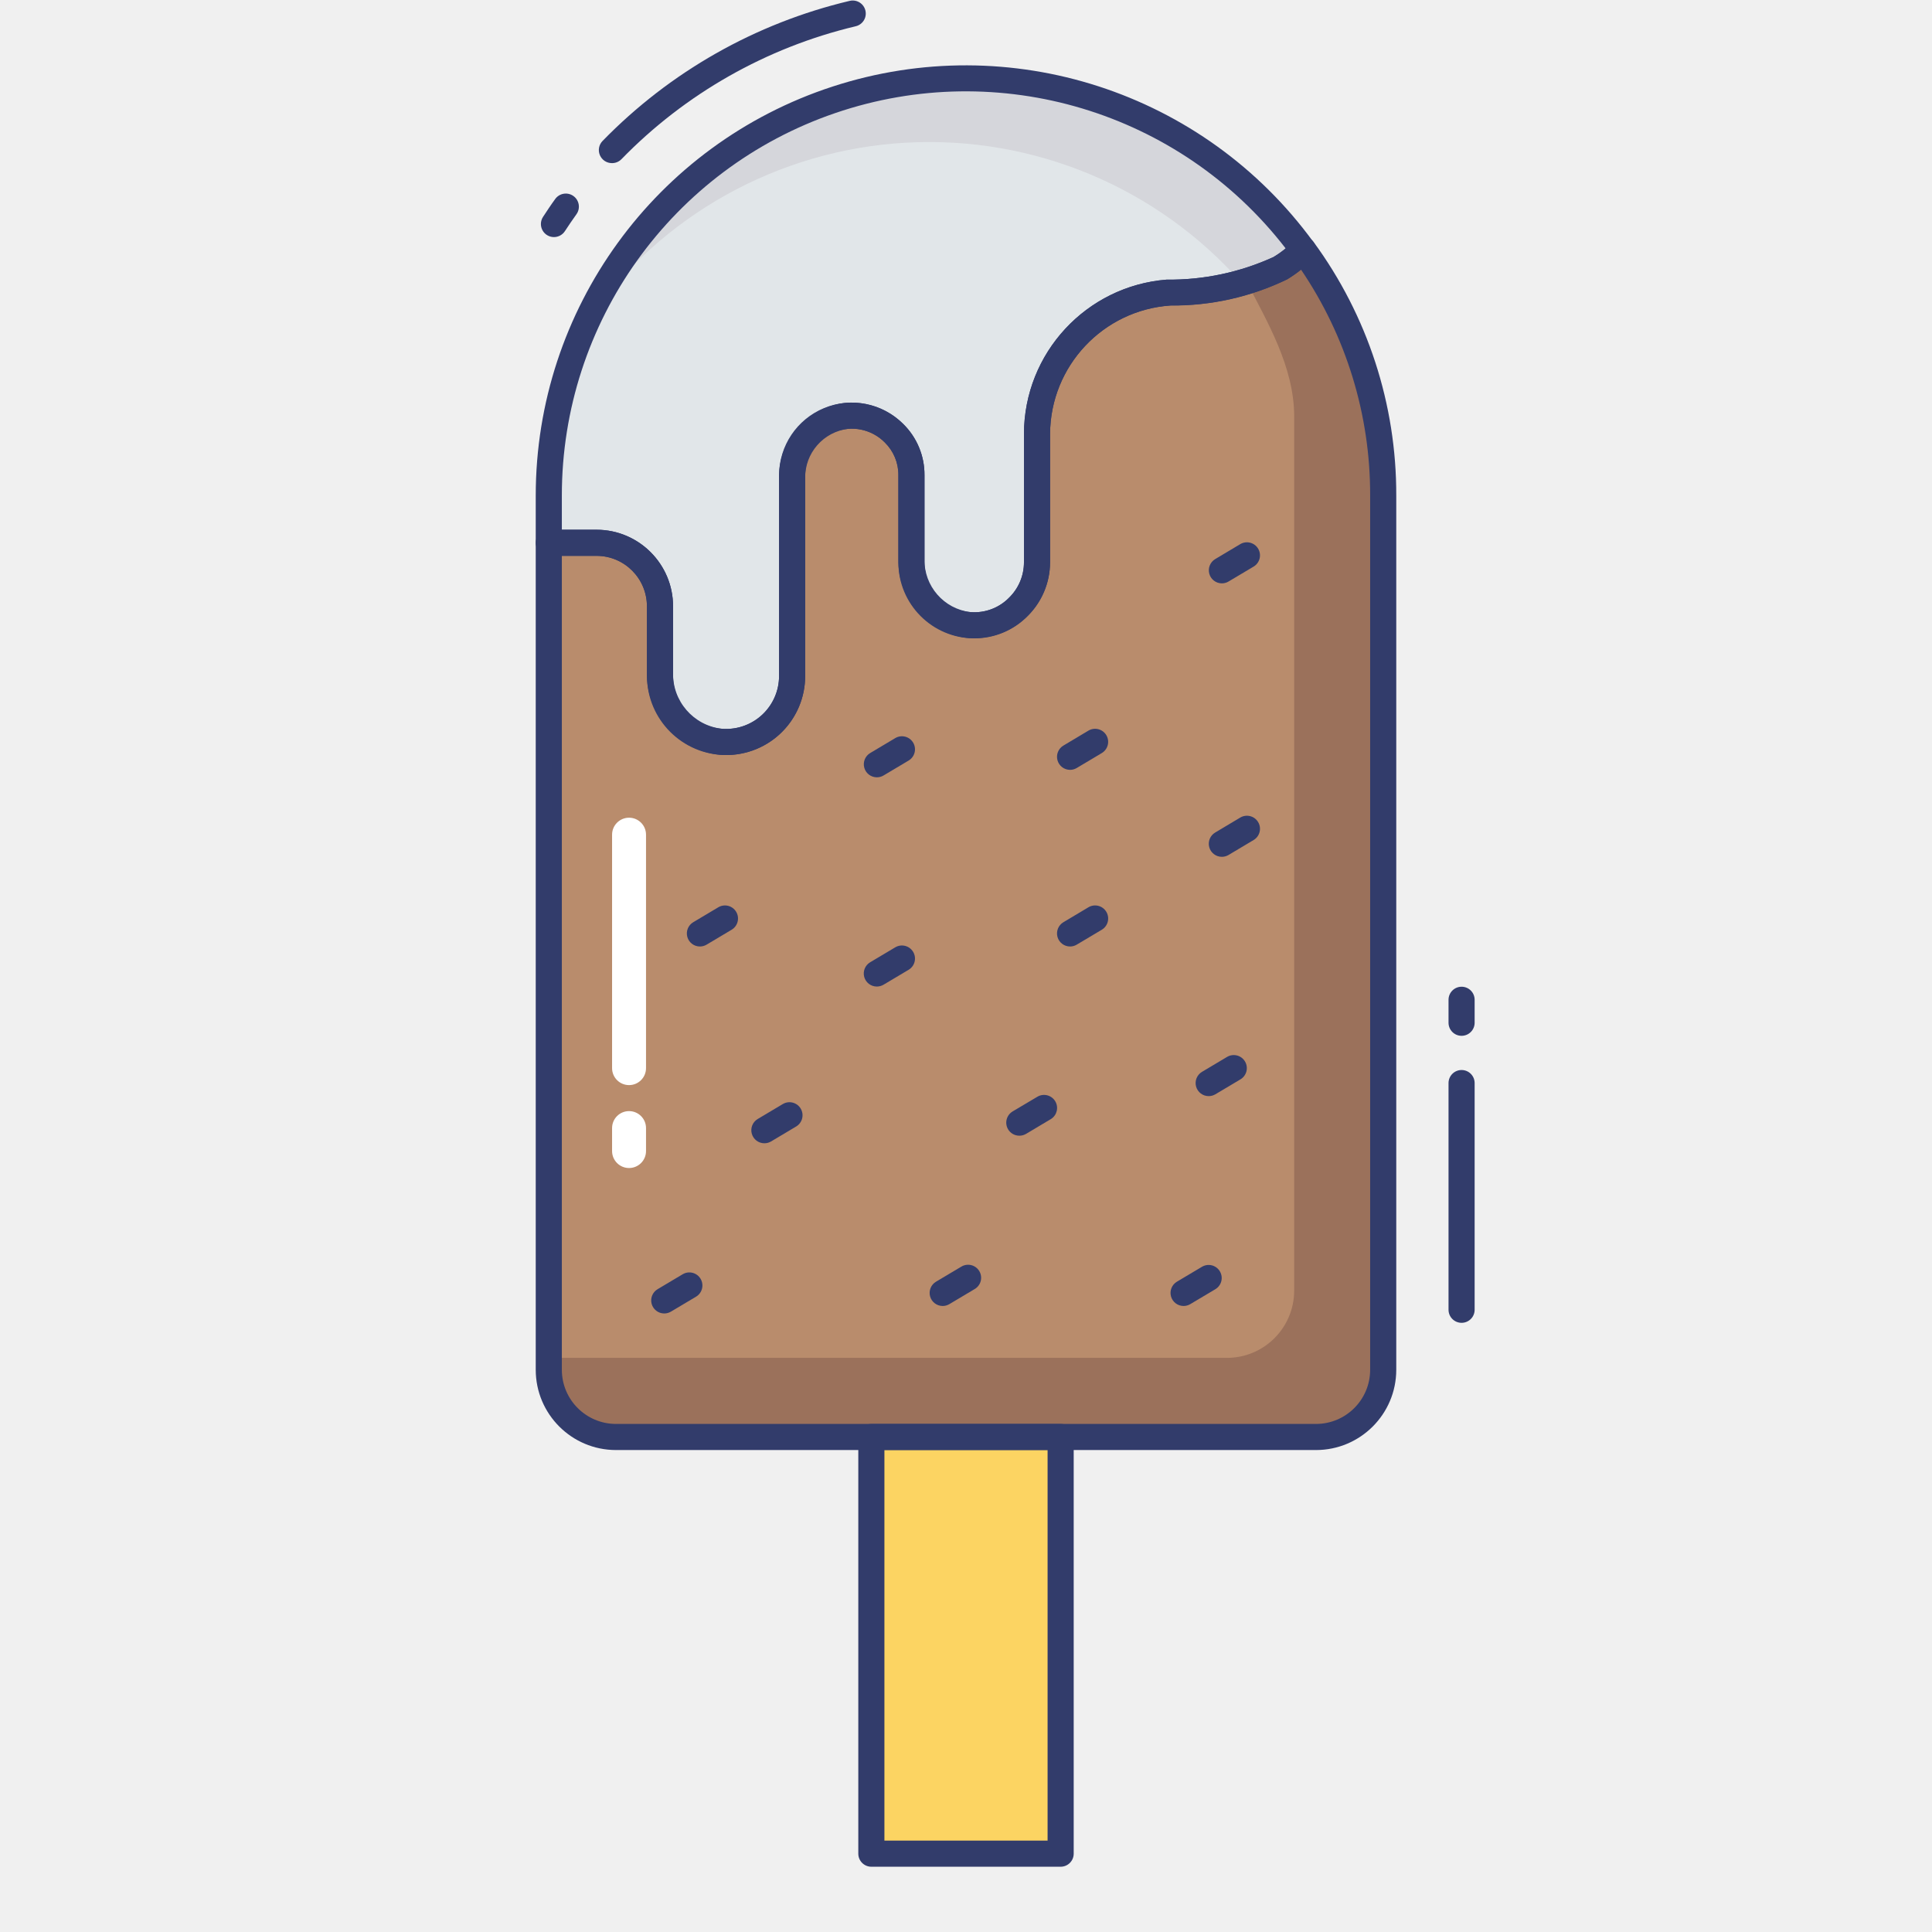
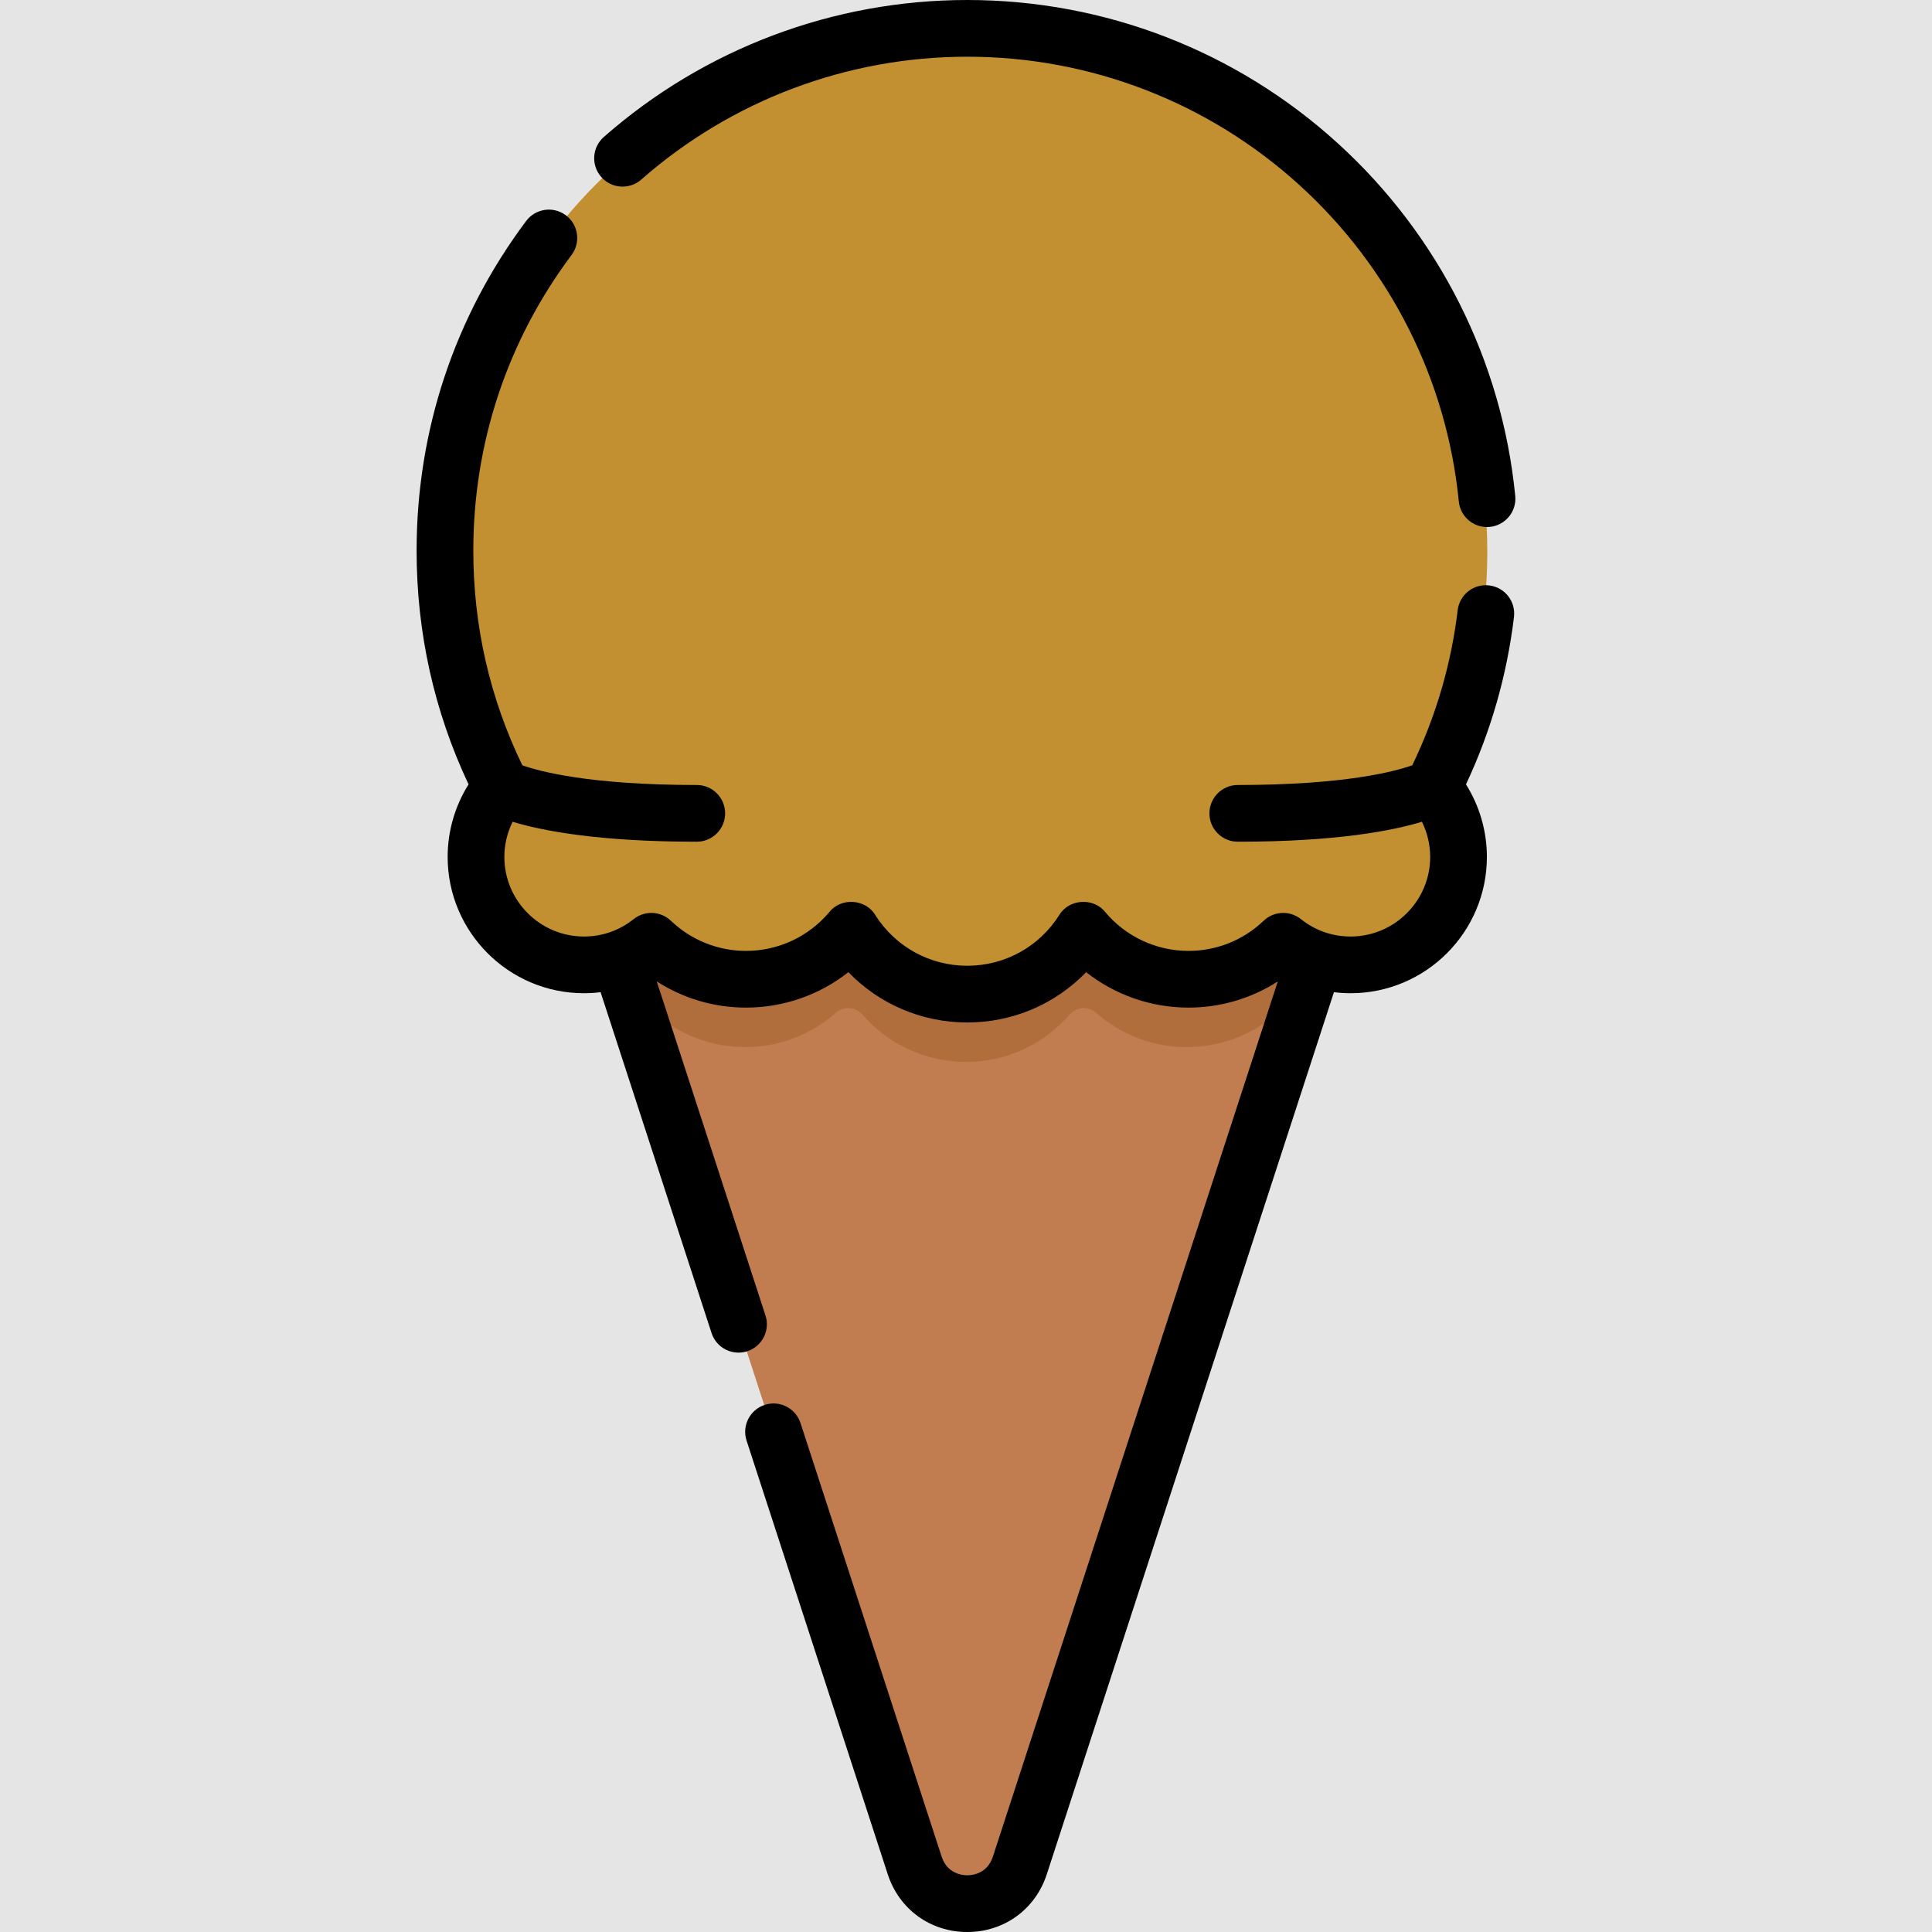
- <svg xmlns="http://www.w3.org/2000/svg" id="color_line" height="512" viewBox="0 0 74 74" width="512" data-name="color line">
-   <path d="m49.91 9.57a3.989 3.989 0 0 1 -.87.7 9.856 9.856 0 0 1 -4.32.94 5.412 5.412 0 0 0 -5 5.4v4.93a2.405 2.405 0 1 1 -4.81 0v-3.34a2.234 2.234 0 0 0 -.67-1.61 2.284 2.284 0 0 0 -3.9 1.61v7.69a2.53 2.53 0 0 1 -5.06 0v-2.67a2.433 2.433 0 0 0 -2.43-2.43h-1.83v-1.81a15.976 15.976 0 0 1 28.89-9.41z" fill="#e1e6e9" />
-   <path d="m49.91 9.57a3.989 3.989 0 0 1 -.87.7 4.909 4.909 0 0 1 -1.47.58 15.964 15.964 0 0 0 -25.07 1.42 15.973 15.973 0 0 1 27.41-2.7z" fill="#d5d6db" />
-   <path d="m52.98 18.98v33.487a2.573 2.573 0 0 1 -2.572 2.573h-26.816a2.573 2.573 0 0 1 -2.572-2.573v-31.677h1.83a2.43 2.43 0 0 1 2.43 2.43v2.533a2.623 2.623 0 0 0 2.335 2.66 2.528 2.528 0 0 0 2.725-2.523v-7.56a2.369 2.369 0 0 1 2.134-2.406 2.287 2.287 0 0 1 1.766.666 2.234 2.234 0 0 1 .67 1.61v3.219a2.489 2.489 0 0 0 2.226 2.525 2.423 2.423 0 0 0 2.584-2.4v-4.925a5.419 5.419 0 0 1 5-5.409 9.86 9.86 0 0 0 4.321-.94 3.989 3.989 0 0 0 .87-.7 15.884 15.884 0 0 1 3.069 9.41z" fill="#b98c6c" />
-   <path d="m52.98 18.98v33.49a2.569 2.569 0 0 1 -2.57 2.57h-26.82a2.569 2.569 0 0 1 -2.57-2.57v-.46h25.97a2.578 2.578 0 0 0 2.58-2.57v-33.49c0-1.92-1.059-3.658-1.813-5.149.15-.07 1.143-.451 1.283-.531a3.989 3.989 0 0 0 .87-.7 15.884 15.884 0 0 1 3.07 9.41z" fill="#9b715b" />
-   <path d="m33.375 55.039h7.25v15.961h-7.25z" fill="#fcd462" />
-   <g fill="#323c6b">
-     <path d="m40.625 71.5h-7.25a.5.5 0 0 1 -.5-.5v-15.96a.5.5 0 0 1 .5-.5h7.25a.5.5 0 0 1 .5.5v15.96a.5.5 0 0 1 -.5.5zm-6.75-1h6.25v-14.96h-6.25z" />
-     <path d="m46.8 22.344a.5.5 0 0 1 -.256-.929l.96-.573a.5.5 0 0 1 .512.86l-.961.572a.493.493 0 0 1 -.255.07z" />
-     <path d="m40.985 29.487a.5.5 0 0 1 -.256-.929l.96-.573a.5.5 0 1 1 .512.859l-.961.573a.493.493 0 0 1 -.255.07z" />
-     <path d="m46.8 32.818a.5.5 0 0 1 -.256-.93l.96-.573a.5.5 0 0 1 .512.86l-.961.573a.5.5 0 0 1 -.255.07z" />
-     <path d="m39.042 43.5a.5.5 0 0 1 -.256-.93l.961-.57a.5.5 0 0 1 .511.859l-.961.573a.5.5 0 0 1 -.255.068z" />
-     <path d="m36.106 50.022a.5.5 0 0 1 -.256-.929l.961-.572a.5.5 0 1 1 .511.859l-.961.572a.493.493 0 0 1 -.255.07z" />
-     <path d="m45.333 50.022a.5.5 0 0 1 -.256-.929l.961-.572a.5.5 0 1 1 .512.859l-.961.572a.5.5 0 0 1 -.256.07z" />
-     <path d="m25.443 50.309a.5.5 0 0 1 -.256-.93l.961-.572a.5.5 0 0 1 .512.859l-.961.572a.5.5 0 0 1 -.256.071z" />
-     <path d="m46.294 41.984a.5.5 0 0 1 -.256-.929l.962-.573a.5.5 0 0 1 .512.86l-.961.572a.5.5 0 0 1 -.257.07z" />
-     <path d="m29.278 43.79a.5.5 0 0 1 -.256-.93l.961-.572a.5.5 0 0 1 .512.859l-.961.573a.5.5 0 0 1 -.256.07z" />
-     <path d="m33.585 37.787a.5.5 0 0 1 -.256-.93l.961-.572a.5.5 0 0 1 .512.86l-.961.572a.5.5 0 0 1 -.256.07z" />
-     <path d="m40.985 36.253a.5.5 0 0 1 -.256-.929l.96-.573a.5.5 0 0 1 .512.86l-.961.572a.493.493 0 0 1 -.255.07z" />
-     <path d="m33.585 29.773a.5.5 0 0 1 -.256-.929l.961-.573a.5.5 0 0 1 .512.86l-.961.572a.5.5 0 0 1 -.256.07z" />
-     <path d="m26.807 36.253a.5.5 0 0 1 -.256-.929l.961-.573a.5.5 0 0 1 .511.86l-.96.572a.5.5 0 0 1 -.256.07z" />
-     <path d="m21.218 9.081a.5.5 0 0 1 -.418-.775c.151-.229.3-.457.464-.681a.5.5 0 0 1 .816.58q-.228.319-.444.65a.5.5 0 0 1 -.418.226z" />
-     <path d="m23.438 6.248a.5.5 0 0 1 -.358-.85 19.489 19.489 0 0 1 9.457-5.363.5.5 0 1 1 .23.973 18.494 18.494 0 0 0 -8.967 5.092.5.5 0 0 1 -.362.148z" />
-     <path d="m55.982 39.674a.5.5 0 0 1 -.5-.5v-.88a.5.5 0 0 1 1 0v.88a.5.5 0 0 1 -.5.5z" />
-     <path d="m55.982 50.667a.5.5 0 0 1 -.5-.5v-8.683a.5.5 0 0 1 1 0v8.683a.5.5 0 0 1 -.5.5z" />
-     <path d="m50.408 55.54h-26.816a3.076 3.076 0 0 1 -3.072-3.073v-31.677a.5.5 0 0 1 .5-.5h1.83a2.933 2.933 0 0 1 2.93 2.93v2.532a2.112 2.112 0 0 0 1.871 2.162 2.026 2.026 0 0 0 2.189-2.024v-7.559a2.853 2.853 0 0 1 2.6-2.906 2.823 2.823 0 0 1 2.151.811 2.723 2.723 0 0 1 .819 1.964v3.219a2 2 0 0 0 1.76 2.026 1.849 1.849 0 0 0 1.482-.554 1.892 1.892 0 0 0 .568-1.351v-4.92a5.945 5.945 0 0 1 5.461-5.909 9.582 9.582 0 0 0 4.1-.866 3.478 3.478 0 0 0 .766-.615.5.5 0 0 1 .771.045 16.342 16.342 0 0 1 3.162 9.705v33.487a3.076 3.076 0 0 1 -3.072 3.073zm-28.888-34.25v31.177a2.075 2.075 0 0 0 2.072 2.073h26.816a2.075 2.075 0 0 0 2.072-2.073v-33.487a15.338 15.338 0 0 0 -2.649-8.654 4.961 4.961 0 0 1 -.532.372 10.051 10.051 0 0 1 -4.461 1 4.96 4.96 0 0 0 -4.618 4.922v4.92a2.923 2.923 0 0 1 -3.118 2.9 2.978 2.978 0 0 1 -2.692-3.024v-3.216a1.731 1.731 0 0 0 -.519-1.252 1.772 1.772 0 0 0 -1.387-.525 1.876 1.876 0 0 0 -1.664 1.908v7.559a3.025 3.025 0 0 1 -3.262 3.021 3.113 3.113 0 0 1 -2.8-3.159v-2.532a1.932 1.932 0 0 0 -1.93-1.93z" />
-     <path d="m27.81 28.92a3.034 3.034 0 0 1 -3.03-3.03v-2.67a1.932 1.932 0 0 0 -1.93-1.93h-1.83a.5.5 0 0 1 -.5-.5v-1.81a16.476 16.476 0 0 1 29.794-9.7.5.5 0 0 1 -.037.635 4.468 4.468 0 0 1 -.978.788 10.044 10.044 0 0 1 -4.46 1 4.949 4.949 0 0 0 -4.619 4.907v4.93a2.891 2.891 0 0 1 -.861 2.058 2.842 2.842 0 0 1 -2.049.852 2.908 2.908 0 0 1 -2.9-2.91v-3.34a1.729 1.729 0 0 0 -.519-1.252 1.784 1.784 0 0 0 -3.051 1.252v7.69a3.025 3.025 0 0 1 -3.03 3.03zm-6.29-8.63h1.33a2.933 2.933 0 0 1 2.93 2.93v2.67a2.03 2.03 0 1 0 4.06 0v-7.69a2.785 2.785 0 0 1 4.754-1.964 2.723 2.723 0 0 1 .816 1.964v3.34a1.908 1.908 0 0 0 1.9 1.91 1.861 1.861 0 0 0 1.342-.559 1.892 1.892 0 0 0 .568-1.351v-4.93a5.932 5.932 0 0 1 5.463-5.9 9.575 9.575 0 0 0 4.094-.866 3.845 3.845 0 0 0 .466-.33 15.476 15.476 0 0 0 -27.723 9.466z" />
+ <svg xmlns="http://www.w3.org/2000/svg" width="512" height="512" viewBox="0 0 512 512" fill="none">
+   <rect width="512" height="512" fill="#E5E5E5" />
+   <g clip-path="url(#clip0)">
+     <path d="M394.147 146.148C394.147 69.851 332.297 8 256 8C179.703 8 117.852 69.851 117.852 146.148C117.852 168.671 123.247 189.931 132.81 208.715C128.604 213.689 126.064 220.117 126.064 227.141C126.064 242.914 138.851 255.701 154.624 255.701C161.363 255.701 167.551 253.362 172.435 249.459C178.949 255.677 187.767 259.503 197.483 259.503C208.659 259.503 218.651 254.448 225.309 246.504C231.739 256.675 243.077 263.435 256 263.435C268.923 263.435 280.26 256.675 286.691 246.504C293.349 254.448 303.341 259.504 314.517 259.504C324.233 259.504 333.051 255.678 339.565 249.46C344.449 253.363 350.638 255.702 357.376 255.702C373.149 255.702 385.936 242.915 385.936 227.142C385.936 220.118 383.396 213.69 379.19 208.716C388.752 189.931 394.147 168.671 394.147 146.148Z" fill="#C29030" />
+     <path d="M357.376 237.701C351.935 237.701 346.853 236.176 342.526 233.534C340.74 232.443 338.476 232.538 336.826 233.826C330.672 238.633 322.931 241.503 314.517 241.503C305.312 241.503 296.91 238.073 290.513 232.425C288.419 230.576 285.242 230.807 283.411 232.917C276.758 240.584 266.949 245.435 256.001 245.435C245.053 245.435 235.244 240.583 228.591 232.917C226.76 230.807 223.583 230.576 221.489 232.425C215.092 238.074 206.69 241.503 197.485 241.503C189.07 241.503 181.33 238.634 175.176 233.826C173.527 232.537 171.262 232.443 169.476 233.534C165.149 236.176 160.067 237.701 154.626 237.701C141.998 237.701 131.291 229.501 127.521 218.138C126.294 221.828 125.794 225.85 126.211 230.041C127.564 243.636 138.646 254.508 152.263 255.606C159.913 256.222 166.987 253.815 172.437 249.459C178.951 255.677 187.769 259.503 197.485 259.503C208.661 259.503 218.653 254.448 225.311 246.504C231.741 256.675 243.079 263.435 256.002 263.435C268.925 263.435 280.262 256.675 286.693 246.504C293.351 254.448 303.343 259.503 314.519 259.503C324.235 259.503 333.053 255.677 339.567 249.459C345.018 253.815 352.093 256.223 359.744 255.605C373.361 254.506 384.441 243.633 385.794 230.039C386.211 225.849 385.711 221.827 384.484 218.137C380.711 229.501 370.004 237.701 357.376 237.701V237.701Z" fill="#C29030" />
+     <path d="M339.565 249.459C333.051 255.677 324.233 259.503 314.517 259.503C303.341 259.503 293.349 254.448 286.691 246.503C280.261 256.674 268.923 263.434 256 263.434C243.077 263.434 231.74 256.674 225.309 246.503C218.651 254.447 208.659 259.502 197.483 259.502C187.766 259.502 178.949 255.676 172.435 249.458C169.942 251.45 167.106 253.028 164.034 254.102L242.098 493.904C246.48 507.363 265.521 507.363 269.902 493.904L347.966 254.102C344.894 253.029 342.058 251.451 339.565 249.459V249.459Z" fill="#C17D4F" />
+     <path d="M339.565 249.459C333.051 255.677 324.233 259.503 314.517 259.503C303.341 259.503 293.349 254.448 286.691 246.503C280.261 256.674 268.923 263.434 256 263.434C243.077 263.434 231.74 256.674 225.309 246.503C218.651 254.447 208.659 259.502 197.483 259.502C187.766 259.502 178.949 255.676 172.435 249.458C169.942 251.45 167.106 253.028 164.034 254.102L169.119 269.723C169.237 269.653 169.356 269.582 169.473 269.511C171.256 268.428 173.515 268.528 175.158 269.813C181.315 274.628 189.061 277.502 197.483 277.502C206.688 277.502 215.09 274.072 221.487 268.424C223.581 266.575 226.758 266.806 228.589 268.916C235.242 276.583 245.051 281.434 255.999 281.434C266.947 281.434 276.756 276.582 283.409 268.916C285.24 266.806 288.417 266.575 290.511 268.424C296.908 274.073 305.31 277.502 314.515 277.502C322.937 277.502 330.683 274.628 336.84 269.813C338.483 268.528 340.742 268.428 342.525 269.511C342.643 269.582 342.761 269.653 342.879 269.723L347.964 254.102C344.894 253.029 342.058 251.451 339.565 249.459V249.459Z" fill="#B16E3D" />
+     <path d="M169.942 47.587C193.822 26.592 224.505 15.029 256.338 15.029C289.031 15.029 320.333 27.146 344.478 49.148C368.465 71.006 383.424 100.748 386.6 132.895C386.984 136.774 390.252 139.671 394.07 139.671C394.317 139.671 394.567 139.659 394.817 139.634C398.947 139.226 401.965 135.547 401.557 131.417C398.015 95.566 381.339 62.403 354.601 38.038C327.682 13.509 292.784 0 256.338 0C220.85 0 186.642 12.891 160.018 36.299C156.902 39.04 156.596 43.788 159.336 46.905C162.078 50.022 166.823 50.326 169.942 47.587V47.587Z" fill="black" />
+     <path d="M394.658 155.141C390.544 154.642 386.795 157.585 386.301 161.706C384.579 176.033 380.531 189.846 374.265 202.807C369.758 204.412 356.44 208.034 328.024 208.034C323.873 208.034 320.509 211.398 320.509 215.549C320.509 219.699 323.873 223.064 328.024 223.064C354.308 223.064 369.185 220.104 376.829 217.776C378.247 220.655 379.014 223.837 379.014 227.086C379.014 238.722 369.548 248.187 357.912 248.187C353.08 248.187 348.531 246.593 344.757 243.576C341.82 241.229 337.597 241.413 334.877 244.012C329.484 249.161 322.413 251.996 314.969 251.996C306.416 251.996 298.354 248.228 292.848 241.659C289.772 237.788 283.264 238.228 280.736 242.47C275.406 250.902 266.285 255.935 256.338 255.935C246.391 255.935 237.27 250.901 231.94 242.47C229.413 238.227 222.904 237.789 219.828 241.659C214.322 248.228 206.26 251.996 197.707 251.996C190.263 251.996 183.192 249.16 177.799 244.012C175.079 241.414 170.857 241.231 167.919 243.576C164.144 246.592 159.595 248.187 154.763 248.187C143.127 248.187 133.661 238.721 133.661 227.086C133.661 223.837 134.428 220.656 135.846 217.776C143.49 220.104 158.367 223.064 184.651 223.064C188.802 223.064 192.166 219.7 192.166 215.549C192.166 211.399 188.802 208.034 184.651 208.034C156.265 208.034 142.944 204.42 138.424 202.812C129.81 185.019 125.434 165.9 125.434 145.933C125.434 117.422 134.437 90.325 151.47 67.57C153.957 64.247 153.28 59.538 149.957 57.05C146.636 54.564 141.925 55.241 139.438 58.563C120.444 83.938 110.404 114.15 110.404 145.933C110.404 167.633 115.033 188.447 124.171 207.869C120.573 213.597 118.631 220.262 118.631 227.085C118.631 247.008 134.839 263.216 154.762 263.216C156.238 263.216 157.708 263.121 159.165 262.94L188.57 353.271C189.603 356.445 192.549 358.461 195.714 358.461C196.485 358.461 197.27 358.342 198.042 358.09C201.988 356.805 204.147 352.565 202.862 348.618L174.044 260.089C181.056 264.597 189.218 267.025 197.706 267.025C207.655 267.025 217.166 263.676 224.833 257.635C233.009 266.102 244.271 270.965 256.337 270.965C268.403 270.965 279.665 266.102 287.841 257.635C295.508 263.676 305.019 267.025 314.968 267.025C323.456 267.025 331.618 264.597 338.63 260.089L263.121 492.045C261.633 496.616 257.552 496.971 256.337 496.971C255.122 496.971 251.042 496.616 249.553 492.045L212.142 377.122C210.858 373.177 206.619 371.018 202.67 372.303C198.723 373.588 196.565 377.828 197.85 381.775L235.261 496.698C238.288 505.994 246.56 512.001 256.336 512.001C266.112 512.001 274.385 505.994 277.411 496.698L353.507 262.94C354.964 263.121 356.434 263.216 357.91 263.216C377.833 263.216 394.041 247.008 394.041 227.085C394.041 220.262 392.099 213.596 388.501 207.868C395.091 193.84 399.366 178.936 401.22 163.498C401.718 159.378 398.778 155.636 394.658 155.141Z" fill="black" />
  </g>
-   <path d="m24.094 44.738a.65.65 0 0 1 -.65-.65v-.88a.65.65 0 0 1 1.3 0v.88a.65.65 0 0 1 -.65.65z" fill="#fff" />
-   <path d="m24.094 41.562a.65.65 0 0 1 -.65-.65v-8.942a.65.65 0 0 1 1.3 0v8.942a.65.65 0 0 1 -.65.65z" fill="#fff" />
+   <defs>
+     <clipPath id="clip0">
+       <rect width="512" height="512" fill="white" />
+     </clipPath>
+   </defs>
</svg>
